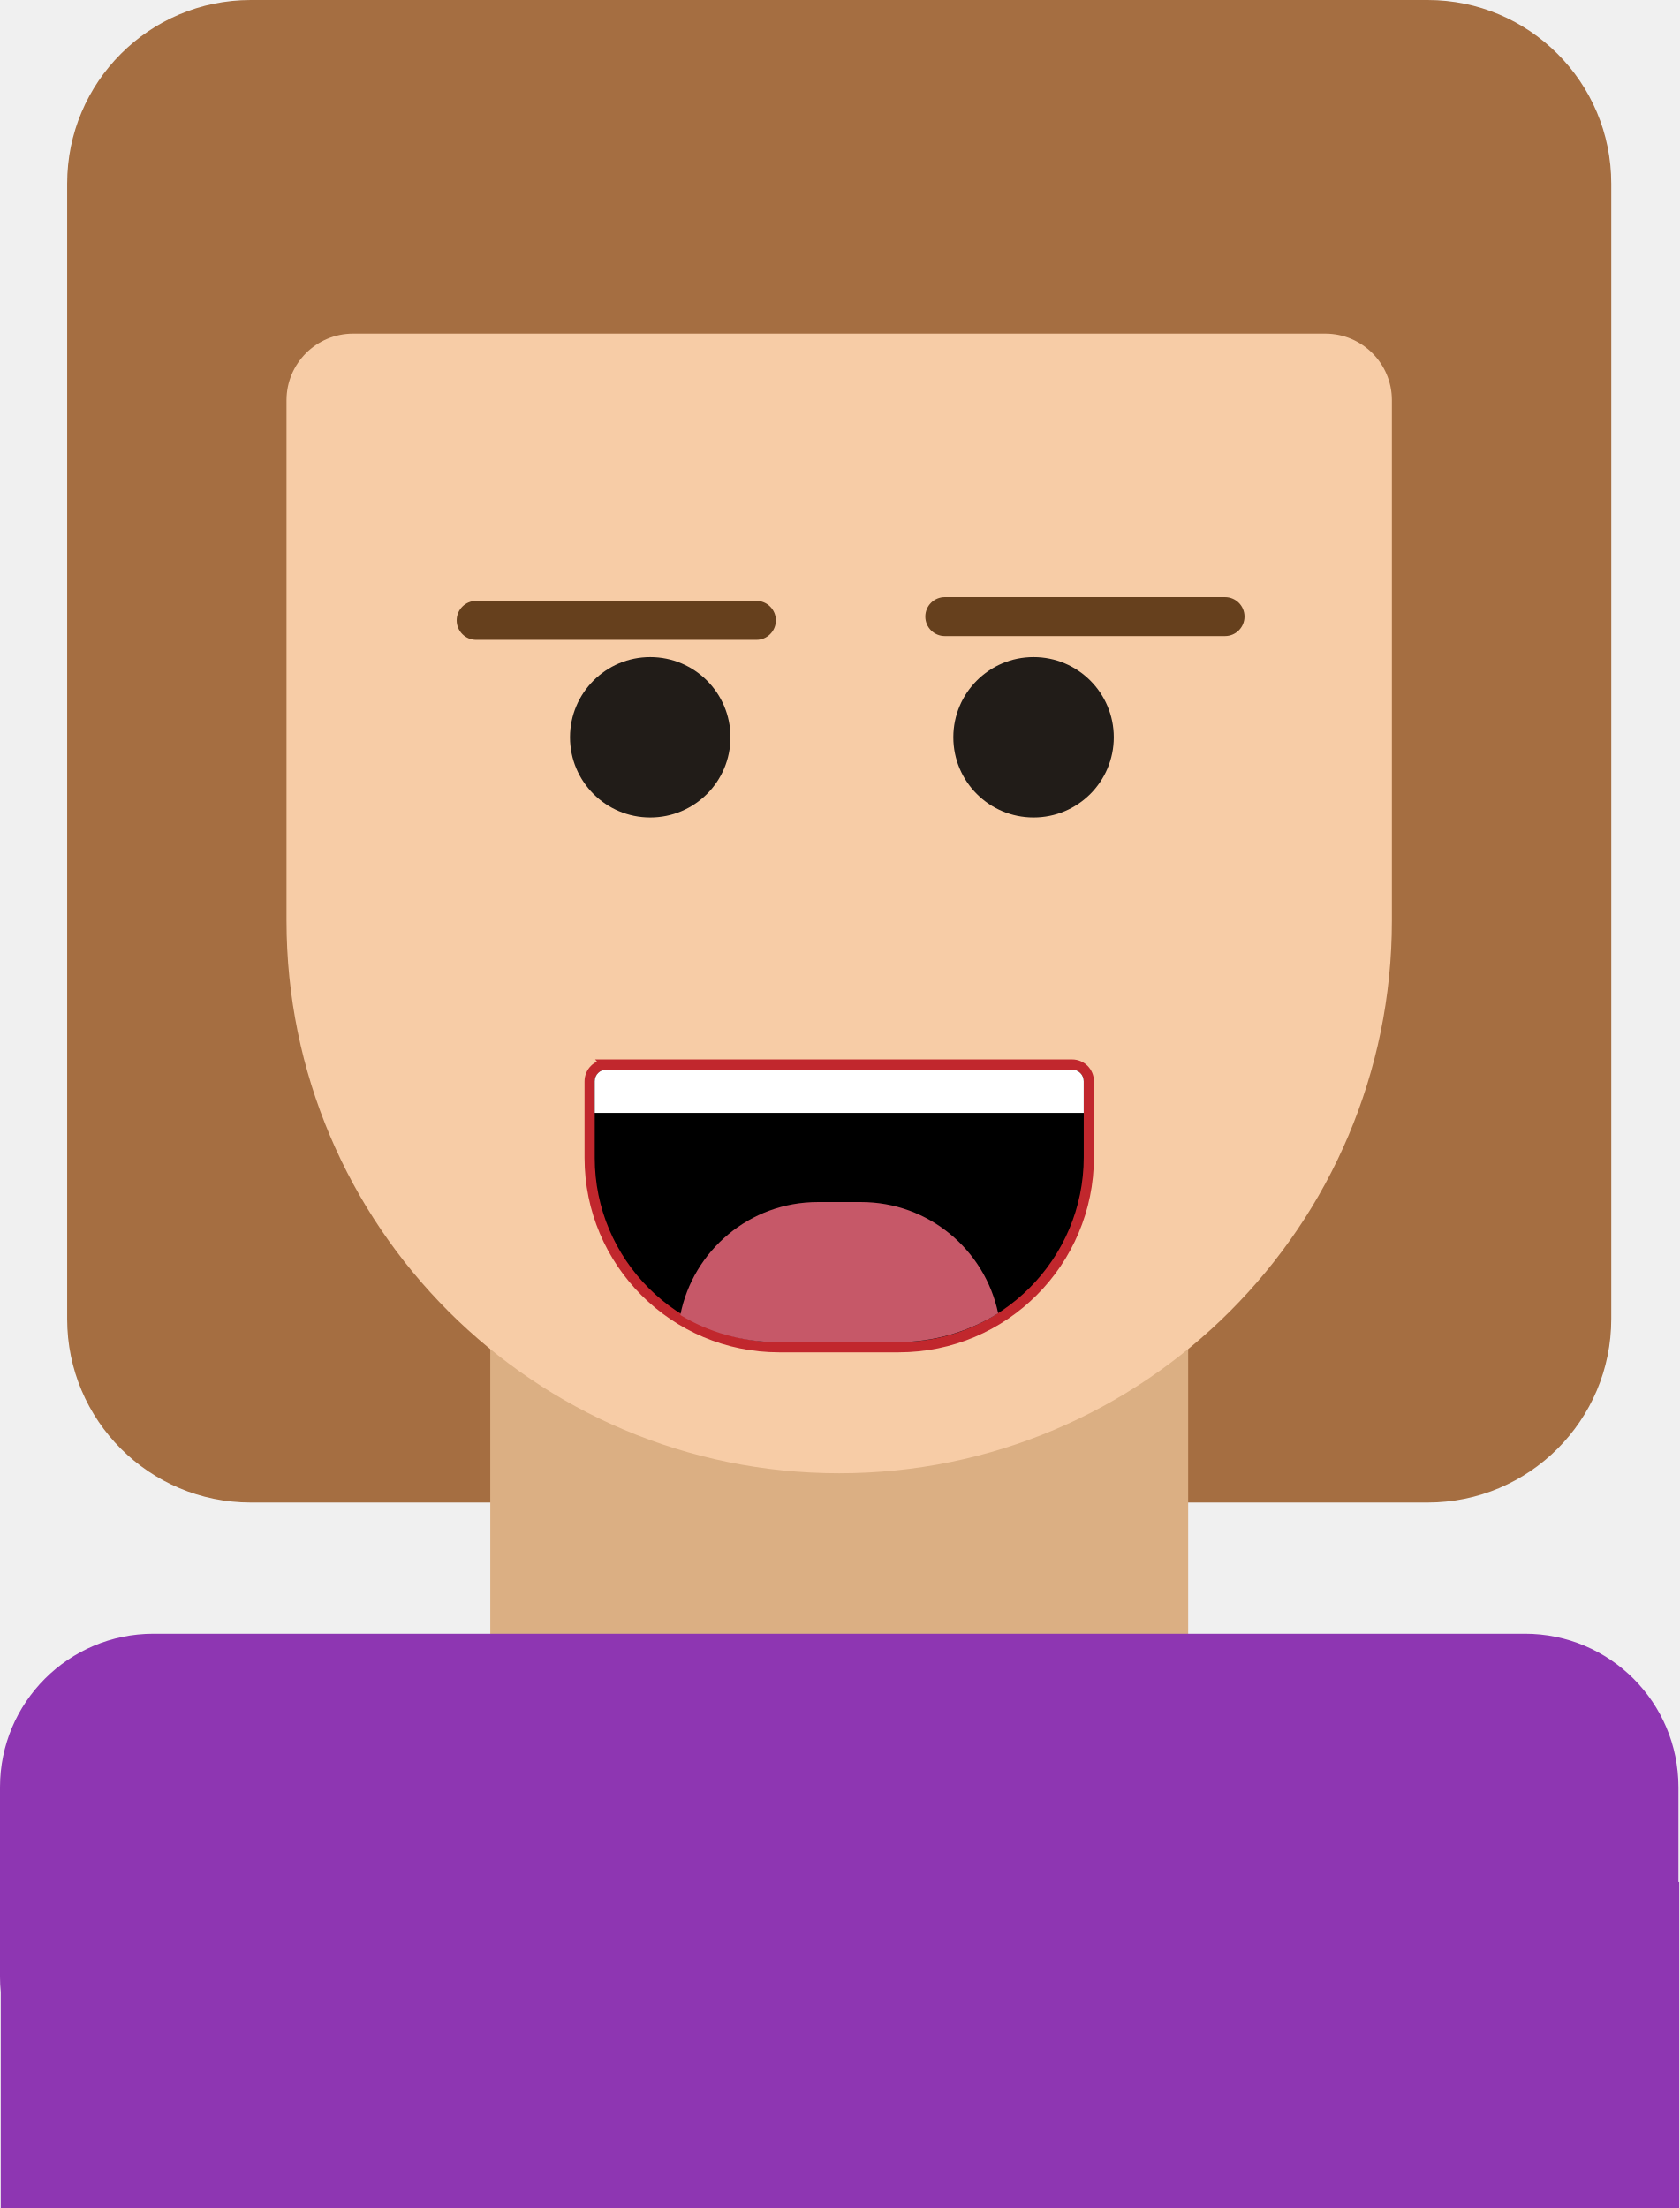
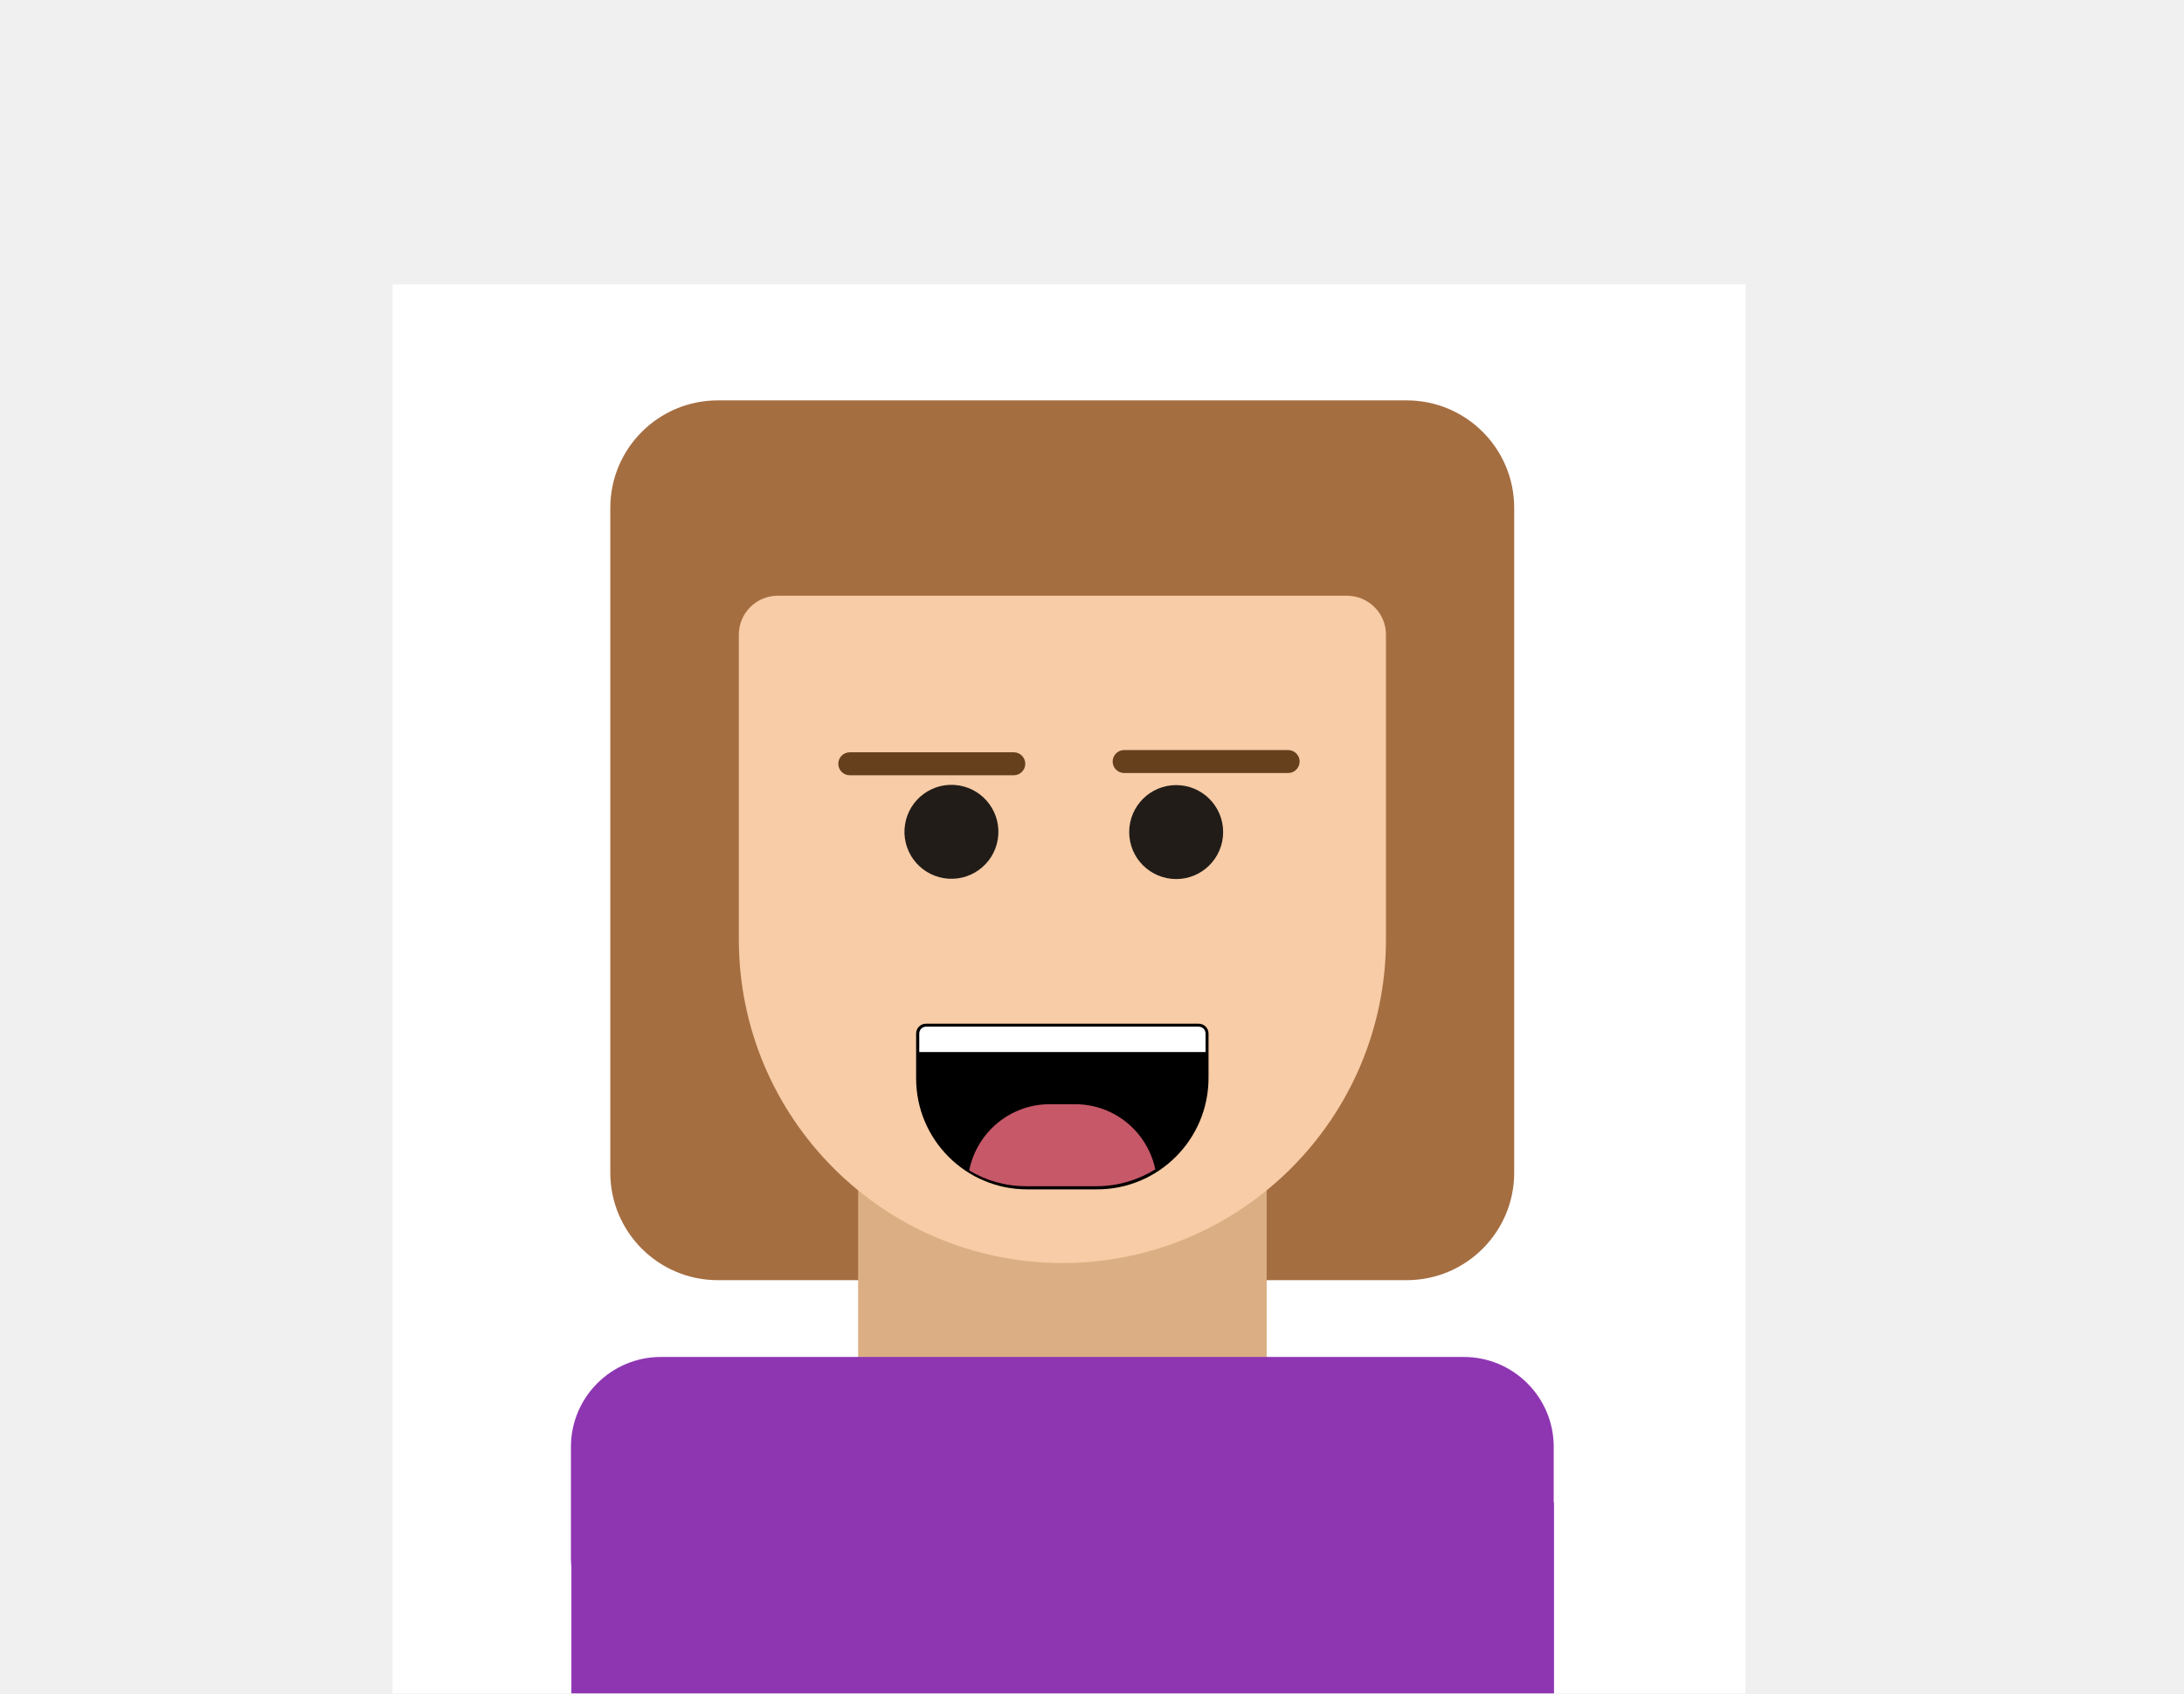
- <svg xmlns="http://www.w3.org/2000/svg" id="Ebene_2" data-name="Ebene 2" viewBox="0 0 659.3 867">
+ <svg xmlns="http://www.w3.org/2000/svg" id="Ebene_2" data-name="Ebene 2" version="1.1" viewBox="0 0 1464.7 1135.5">
  <defs>
    <style>
-       
      .cls-1 {
        fill: #211c18;
      }

-       .cls-1, .cls-2, .cls-3, .cls-4, .cls-5, .cls-6, .cls-7, .cls-8 {
+       .cls-1, .cls-2, .cls-3, .cls-4, .cls-5, .cls-6, .cls-7, .cls-8, .cls-9 {
        stroke-width: 0px;
      }

-       
      .cls-2 {
        fill: #a56e41;
      }
-       
+ 
      .cls-3 {
        fill: #66401d;
      }

      .cls-4 {
        fill: #dbaf83;
      }

-       .cls-9 {
-         fill: #000;
-         stroke: #c1272d;
-         stroke-miterlimit: 10;
-         stroke-width: 4px;
-       }
-       
      .cls-5 {
        fill: #c65868;
      }
-       
+ 
      .cls-6 {
+         fill: #000;
+       }
+ 
+       .cls-7 {
        fill: #f7cca6;
      }
-       
-       .cls-7 {
+ 
+       .cls-8 {
        fill: #8e36b2;
      }

-       .cls-8 {
+       .cls-9 {
        fill: #fff;
      }
    </style>
  </defs>
-   <g id="Ebene_2-2" data-name="Ebene 2">
-     <rect class="cls-2" x="26.37" width="606.25" height="590" rx="72.09" ry="72.09" />
-     <rect class="cls-4" x="192.5" y="528.5" width="274" height="131" />
-     <path class="cls-6" d="M138.65,131h381.69c14.43,0,26.15,11.72,26.15,26.15v204.35c0,119.77-97.23,217-217,217h0c-119.77,0-217-97.23-217-217v-204.35c0-14.43,11.72-26.15,26.15-26.15Z" />
+   <g id="Ebene_2-2" data-name="Ebene 2-2">
+     <rect class="cls-9" x="263.3" y="190.7" width="907.3" height="944.9" />
+     <rect class="cls-2" x="409.3" y="268.5" width="606.2" height="590" rx="72.1" ry="72.1" />
+     <rect class="cls-4" x="575.5" y="797" width="274" height="131" />
+     <path class="cls-7" d="M521.6,399.5h381.7c14.4,0,26.2,11.7,26.2,26.1v204.4c0,119.8-97.2,217-217,217h0c-119.8,0-217-97.2-217-217v-204.4c0-14.4,11.7-26.1,26.1-26.1h0Z" />
    <g id="Expression">
-       <circle class="cls-1" cx="255.3" cy="289.5" r="31.5" />
-       <path class="cls-1" d="M437.3,289.5c0,17.4-14.1,31.5-31.5,31.5-17.4,0-31.5-14.1-31.5-31.5s14.1-31.5,31.5-31.5c17.4,0,31.5,14.1,31.5,31.5Z" />
+       <circle class="cls-1" cx="638.3" cy="558" r="31.5" transform="translate(-14.8 1098.7) rotate(-80.8)" />
+       <path class="cls-1" d="M820.3,558c0,17.4-14.1,31.5-31.5,31.5s-31.5-14.1-31.5-31.5,14.1-31.5,31.5-31.5,31.5,14.1,31.5,31.5Z" />
    </g>
-     <rect class="cls-3" x="179.3" y="235.93" width="125.33" height="15.32" rx="7.66" ry="7.66" />
-     <path class="cls-9" d="M238.07,418h182.87c3.62,0,6.57,2.94,6.57,6.57v29.78c0,41.2-33.45,74.66-74.66,74.66h-46.97c-41.05,0-74.37-33.32-74.37-74.37v-30.06c0-3.62,2.94-6.57,6.57-6.57Z" />
-     <path class="cls-8" d="M238.06,420h182.88c2.52,0,4.56,2.04,4.56,4.56v12.44h-192v-12.44c0-2.52,2.04-4.56,4.56-4.56Z" />
-     <path class="cls-5" d="M338.07,472h-17c-26.74,0-49.01,19.08-53.96,44.37,11.2,6.75,24.31,10.63,38.33,10.63h46.97c14.5,0,28.03-4.15,39.49-11.31-5.21-24.95-27.33-43.69-53.83-43.69Z" />
-     <rect class="cls-3" x="363.3" y="234.44" width="125.33" height="15.32" rx="7.66" ry="7.66" />
-     <path class="cls-7" d="M659,739v-37.23c0-33.29-26.98-60.27-60.27-60.27H60.27c-33.29,0-60.27,26.98-60.27,60.27v74.46c0,2.03.1,4.04.3,6.02v84.75h659v-128h-.3Z" />
+     <path class="cls-3" d="M569.9,504.5h110c4.2,0,7.7,3.4,7.7,7.7h0c0,4.2-3.4,7.7-7.7,7.7h-110c-4.2,0-7.7-3.4-7.7-7.7h0c0-4.2,3.4-7.7,7.7-7.7Z" />
+     <path class="cls-6" d="M621,686.5h182.9c3.6,0,6.6,2.9,6.6,6.6v29.8c0,41.2-33.5,74.7-74.7,74.7h-47c-41,0-74.4-33.3-74.4-74.4v-30.1c0-3.6,2.9-6.6,6.6-6.6h0Z" />
+     <path class="cls-9" d="M621,688.5h182.9c2.5,0,4.6,2,4.6,4.6v12.4h-192v-12.4c0-2.5,2-4.6,4.6-4.6Z" />
+     <path class="cls-5" d="M721,740.5h-17c-26.7,0-49,19.1-54,44.4,11.2,6.8,24.3,10.6,38.3,10.6h47c14.5,0,28-4.2,39.5-11.3-5.2-25-27.3-43.7-53.8-43.7Z" />
+     <path class="cls-3" d="M753.9,503h110c4.2,0,7.7,3.4,7.7,7.7h0c0,4.2-3.4,7.7-7.7,7.7h-110c-4.2,0-7.7-3.4-7.7-7.7h0c0-4.2,3.4-7.7,7.7-7.7Z" />
+     <path class="cls-8" d="M1042,1007.5v-37.2c0-33.3-27-60.3-60.3-60.3H443.2c-33.3,0-60.3,27-60.3,60.3v74.5c0,2,.1,4,.3,6v84.8h659v-128h-.3Z" />
  </g>
</svg>
